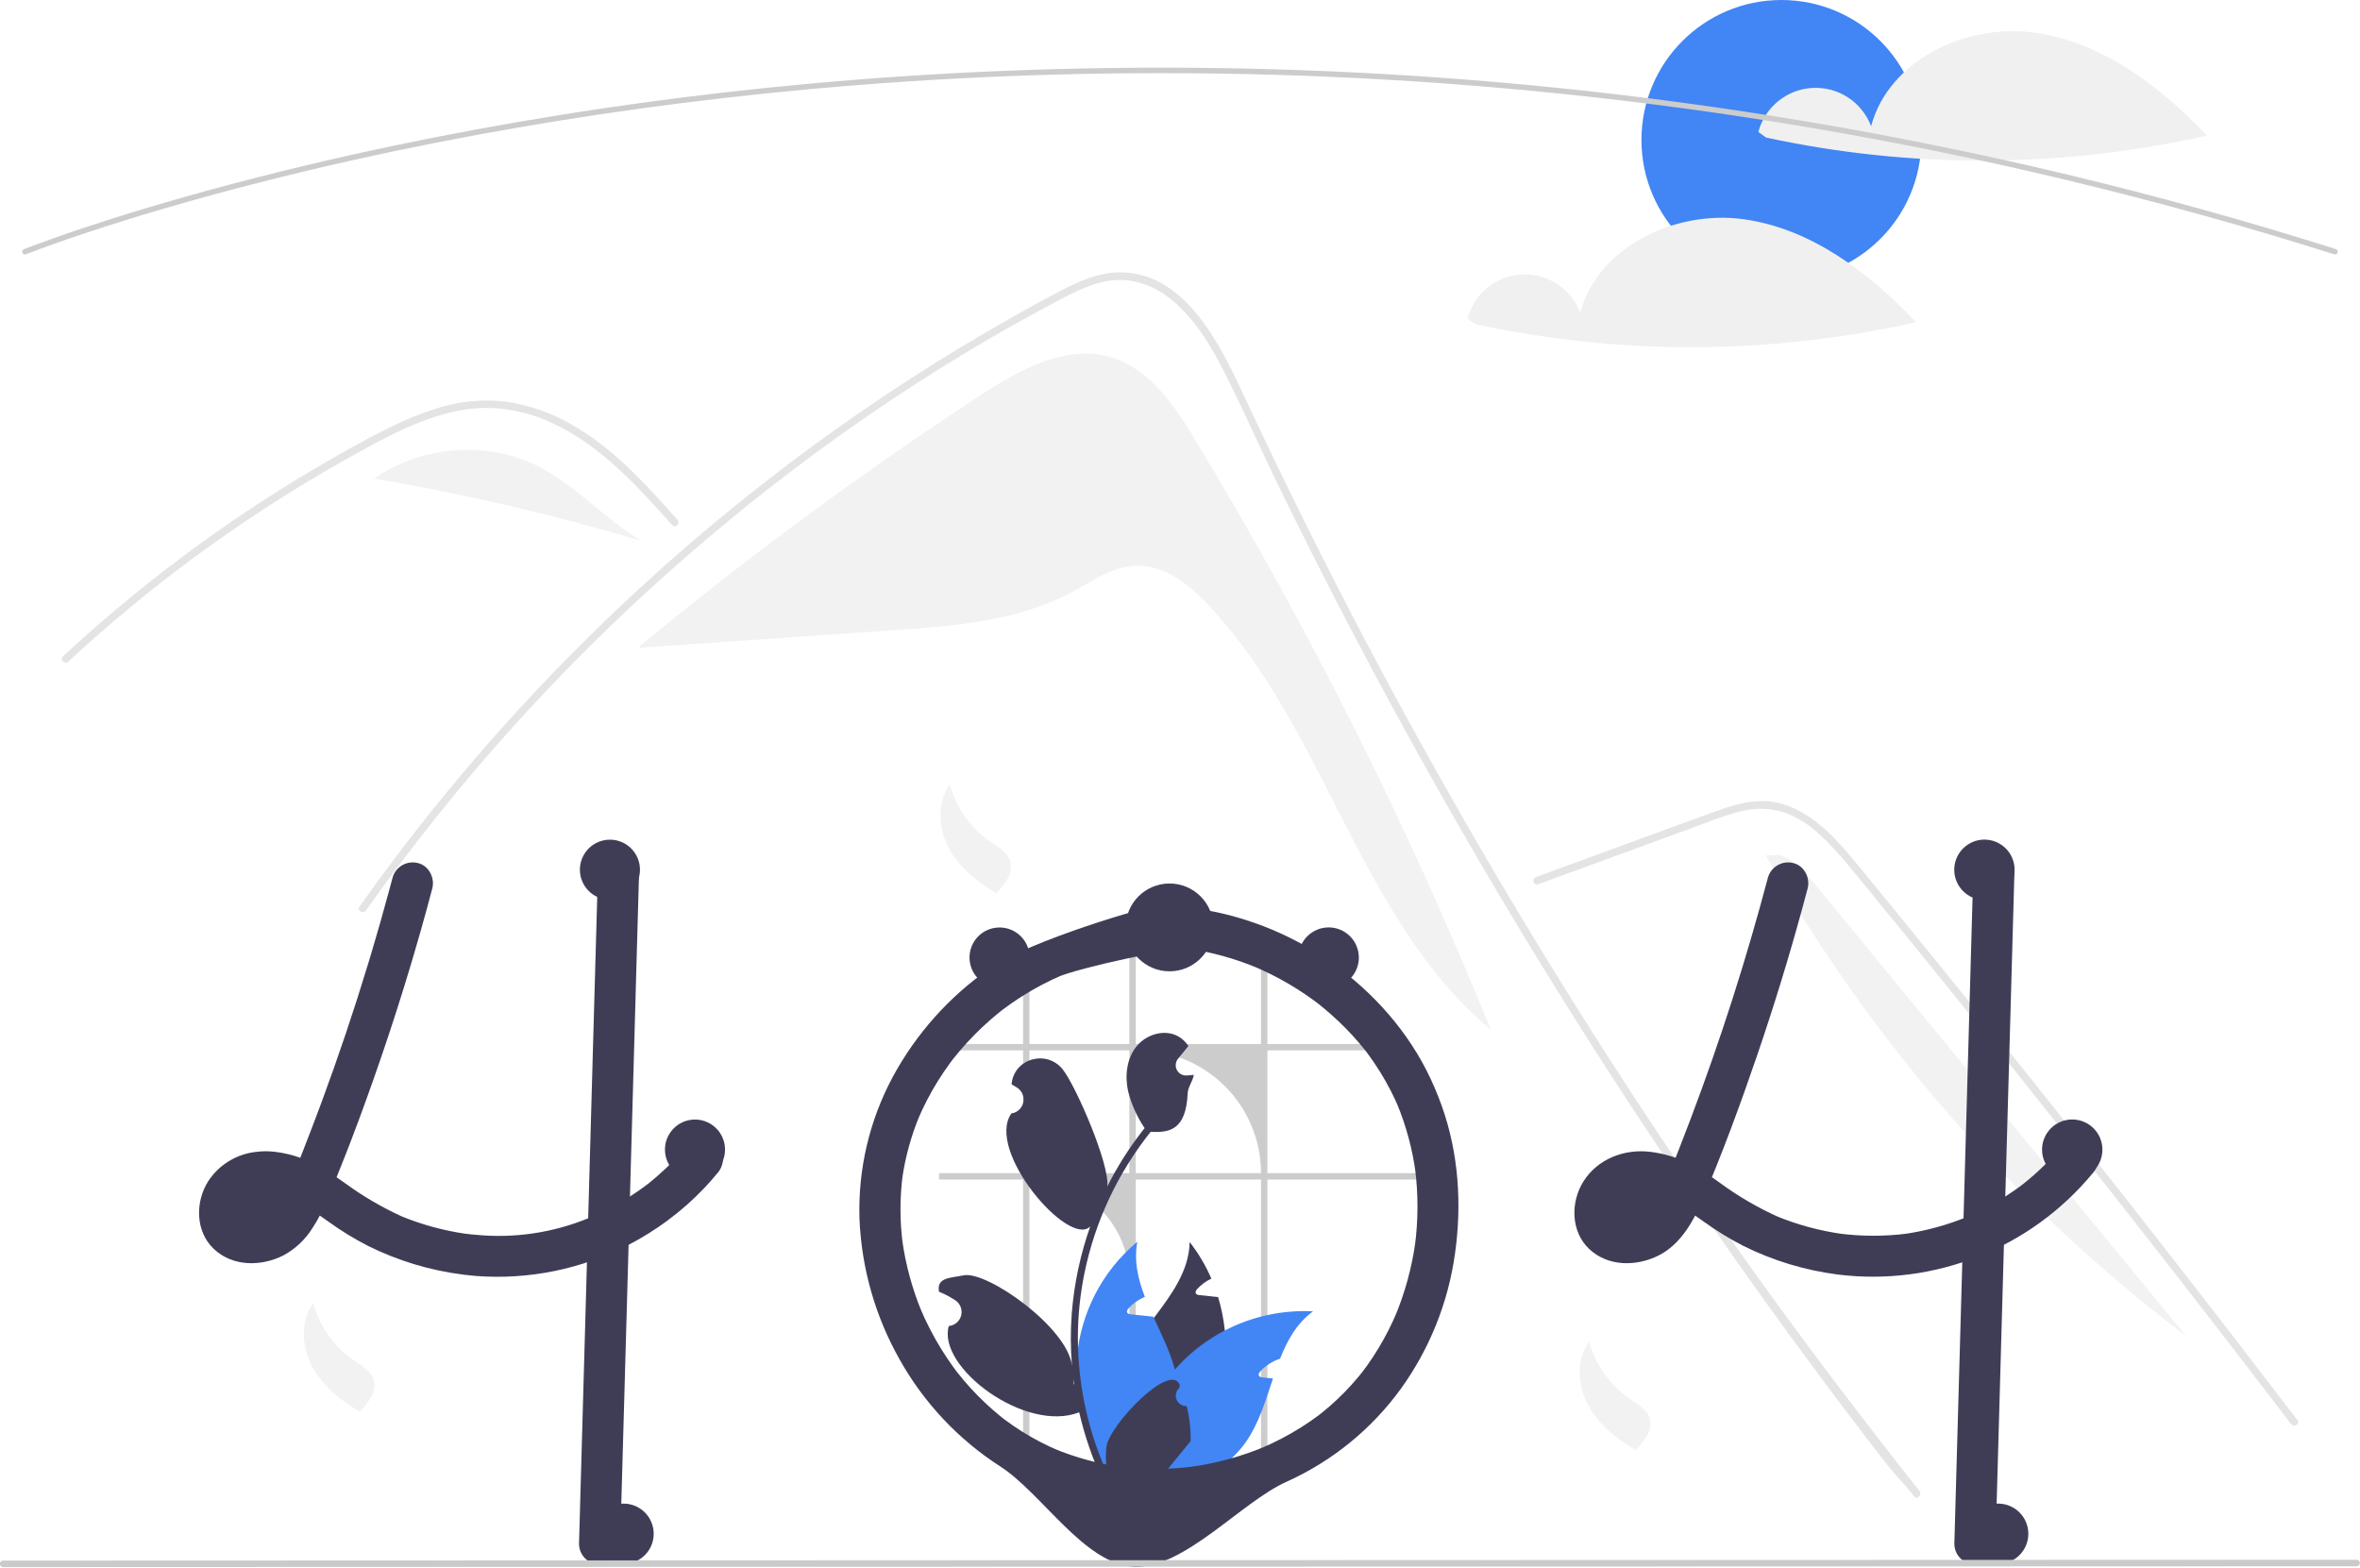
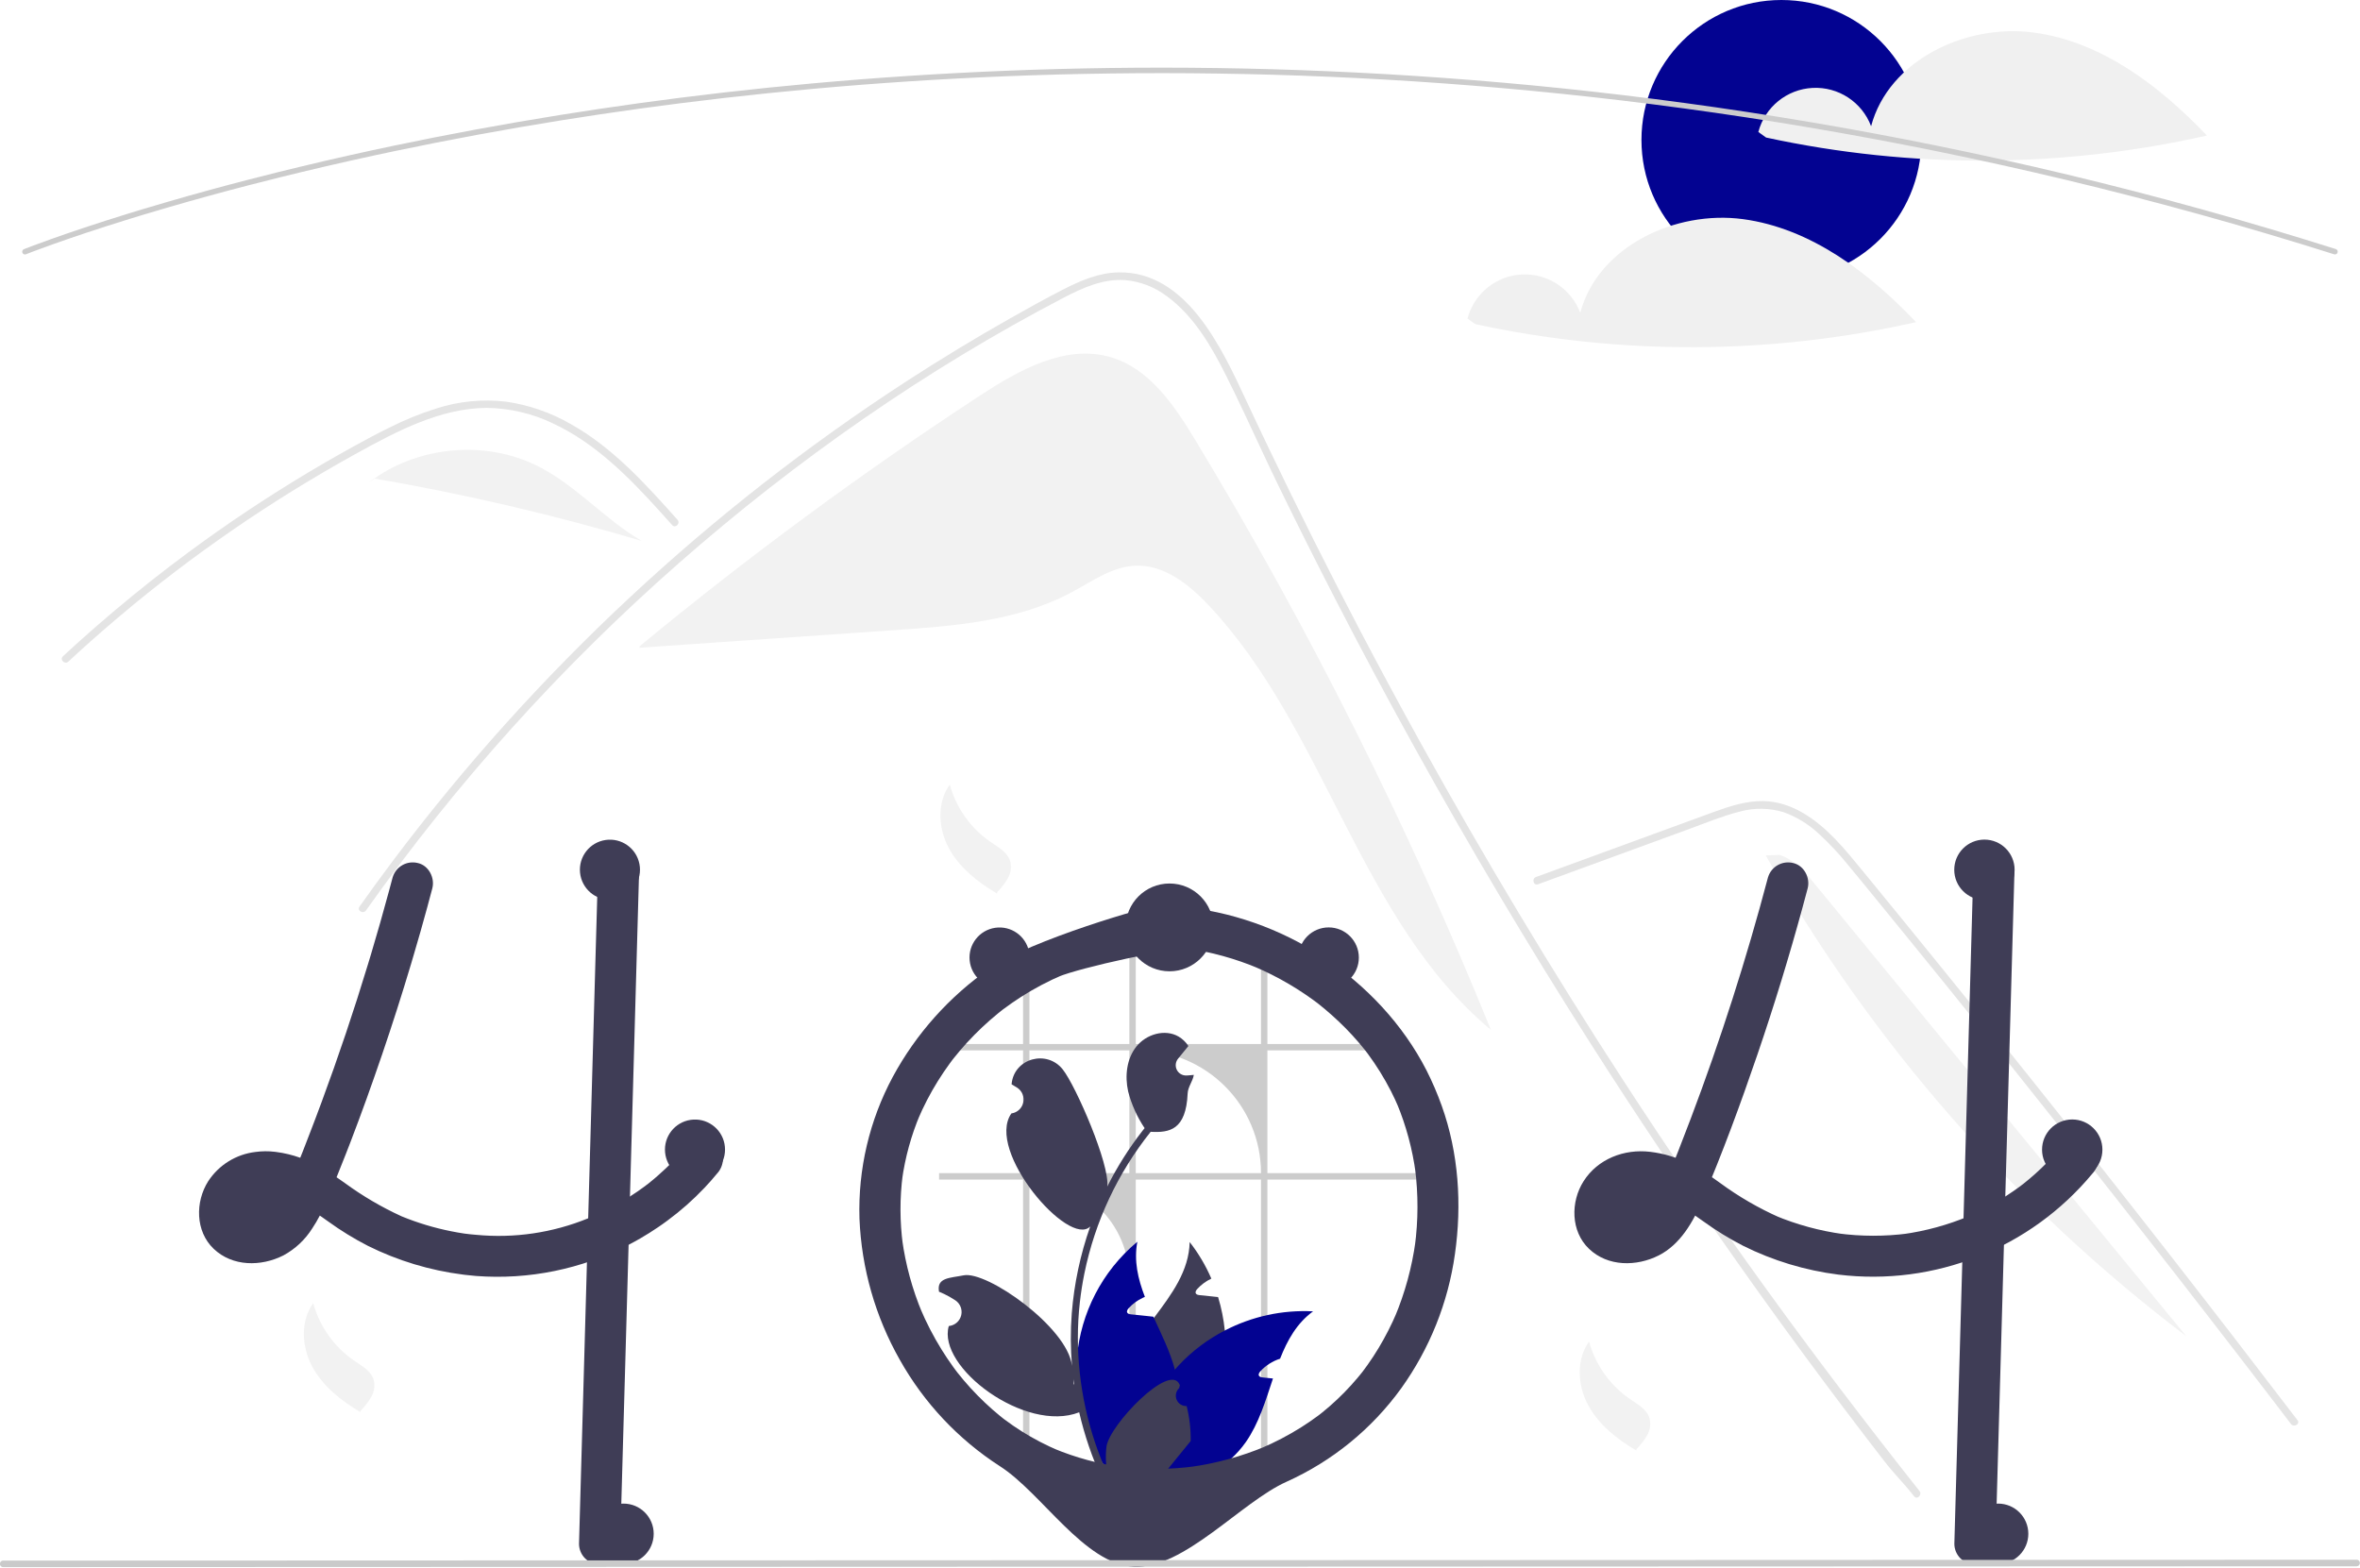
<svg xmlns="http://www.w3.org/2000/svg" data-name="Layer 1" viewBox="0 0 860.131 571.148">
  <path d="M605.67,324.953c-7.669-12.684-16.757-26.228-30.99-30.37-16.482-4.796-33.413,4.732-47.775,14.135a1392.157,1392.157,0,0,0-123.893,91.283l.043.492q46.226-3.188,92.451-6.376c22.265-1.535,45.296-3.283,64.972-13.816,7.467-3.997,14.745-9.336,23.206-9.708,10.512-.462,19.677,6.879,26.88,14.549,42.607,45.371,54.937,114.754,102.738,154.616A1516.995,1516.995,0,0,0,605.67,324.953Z" transform="translate(-169.9343 -164.426)" fill="#f2f2f2" />
  <path d="M867.571,709.781c-4.712-5.95-6.637-7.343-11.285-13.348q-56.764-73.416-106.708-151.792-33.924-53.23-64.483-108.504-14.549-26.278-28.3-52.969-10.67-20.695-20.865-41.638c-1.944-3.988-3.832-7.994-5.711-12.009-4.428-9.442-8.773-18.93-13.439-28.244-5.317-10.616-11.789-21.745-21.553-28.877a29.405,29.405,0,0,0-15.319-5.895c-7.948-.513-15.282,2.769-22.176,6.353-50.439,26.301-97.659,59.276-140.37,96.798A730.778,730.778,0,0,0,303.322,496.247c-1.008,1.439-3.392.064-2.374-1.384q6.009-8.498,12.257-16.813A734.817,734.817,0,0,1,500.805,303.064q18.248-11.826,37.183-22.542c6.362-3.603,12.752-7.16,19.251-10.497,6.371-3.273,13.137-6.215,20.416-6.325,24.77-.385,37.595,27.667,46.405,46.542q4.153,8.911,8.406,17.766,16.075,33.621,33.387,66.628,10.685,20.379,21.837,40.52,34.707,62.718,73.779,122.897c34.506,53.143,68.737,100.089,108.046,149.785C870.596,709.213,868.662,711.175,867.571,709.781Z" transform="translate(-169.9343 -164.426)" fill="#e4e4e4" />
  <path d="M414.916,355.804c-1.439-1.604-2.869-3.209-4.318-4.813-11.422-12.633-23.679-25.118-39.364-32.361a57.11,57.11,0,0,0-23.927-5.546c-8.562.028-16.932,2.273-24.843,5.418-3.74,1.494-7.398,3.19-11.001,4.996-4.116,2.072-8.159,4.281-12.183,6.509q-11.331,6.27-22.368,13.091-21.961,13.572-42.546,29.216-10.671,8.113-20.902,16.758-9.516,8.031-18.646,16.492c-1.302,1.201-3.245-.743-1.944-1.943,1.604-1.494,3.227-2.979,4.85-4.446q6.875-6.215,13.971-12.193,12.939-10.918,26.549-20.993,21.163-15.676,43.783-29.225,11.304-6.765,22.918-12.963c2.338-1.247,4.703-2.466,7.096-3.621a113.116,113.116,0,0,1,16.868-6.866,60.006,60.006,0,0,1,25.476-2.503,66.327,66.327,0,0,1,23.505,8.131c15.401,8.608,27.346,21.919,38.97,34.909C418.033,355.171,416.099,357.124,414.916,355.804Z" transform="translate(-169.9343 -164.426)" fill="#e4e4e4" />
  <path d="M730.477,486.711l36.905-13.498,18.323-6.702c5.968-2.183,11.921-4.667,18.09-6.23a28.539,28.539,0,0,1,16.374.209,37.738,37.738,0,0,1,12.771,7.917,103.64,103.64,0,0,1,10.475,11.186c3.989,4.794,7.92,9.639,11.868,14.467q24.441,29.891,48.563,60.041,24.121,30.15,47.92,60.556,23.857,30.48,47.385,61.216,2.882,3.765,5.76,7.534c1.06,1.388,3.449.02,2.375-1.388Q983.582,650.974,959.549,620.184q-24.092-30.864-48.516-61.466-24.424-30.601-49.179-60.937-6.167-7.558-12.354-15.099c-3.48-4.241-6.92-8.527-10.736-12.474-7.005-7.245-15.758-13.648-26.234-13.822-6.16-.102-12.121,1.852-17.844,3.923-6.17,2.232-12.325,4.506-18.486,6.759l-37.163,13.592-9.291,3.398c-1.649.603-.937,3.262.731,2.652Z" transform="translate(-169.9343 -164.426)" fill="#e4e4e4" />
  <path d="M366.377,334.526c-18.754-9.639-42.771-7.751-60.005,4.291a855.847,855.847,0,0,1,97.371,22.726C390.46,353.759,380.07,341.563,366.377,334.526Z" transform="translate(-169.9343 -164.426)" fill="#f2f2f2" />
  <path d="M306.188,338.784l-3.61,2.935c1.221-1.027,2.491-1.99,3.795-2.901C306.311,338.807,306.249,338.795,306.188,338.784Z" transform="translate(-169.9343 -164.426)" fill="#f2f2f2" />
  <path d="M831.549,486.846c-3.633-4.422-7.56-9.052-12.994-10.848l-5.073.2A575.436,575.436,0,0,0,966.749,651.418Q899.149,569.132,831.549,486.846Z" transform="translate(-169.9343 -164.426)" fill="#f2f2f2" />
  <path d="M516.084,450.367A37.481,37.481,0,0,0,531.015,471.325c2.82,1.92,6.157,3.762,7.122,7.035a8.379,8.379,0,0,1-.874,6.15,24.884,24.884,0,0,1-3.861,5.041l-.137.512c-6.998-4.147-13.656-9.393-17.522-16.551s-4.406-16.539.341-23.145" transform="translate(-169.9343 -164.426)" fill="#f2f2f2" />
  <path d="M749.084,653.367A37.481,37.481,0,0,0,764.015,674.325c2.82,1.92,6.157,3.762,7.122,7.035a8.379,8.379,0,0,1-.874,6.15,24.884,24.884,0,0,1-3.861,5.041l-.137.512c-6.998-4.147-13.656-9.393-17.522-16.551s-4.406-16.539.341-23.145" transform="translate(-169.9343 -164.426)" fill="#f2f2f2" />
  <path d="M284.084,639.367A37.481,37.481,0,0,0,299.015,660.325c2.82,1.92,6.157,3.762,7.122,7.035a8.379,8.379,0,0,1-.874,6.15,24.884,24.884,0,0,1-3.861,5.041l-.137.512c-6.998-4.147-13.656-9.393-17.522-16.551s-4.406-16.539.341-23.145" transform="translate(-169.9343 -164.426)" fill="#f2f2f2" />
-   <circle cx="649.249" cy="51" r="51" fill="#4285f4" />
+   <circle cx="649.249" cy="51" r="51" fill="#030391" />
  <path d="M911.219,176.296c-24.717-3.341-52.935,10.019-59.341,34.124a21.597,21.597,0,0,0-41.094,2.109l2.83,2.027a372.275,372.275,0,0,0,160.659-.726C957.079,195.76,935.935,179.637,911.219,176.296Z" transform="translate(-169.9343 -164.426)" fill="#f0f0f0" />
  <path d="M805.219,244.296c-24.717-3.341-52.935,10.019-59.341,34.124a21.597,21.597,0,0,0-41.094,2.109l2.83,2.027a372.275,372.275,0,0,0,160.659-.726C851.079,263.76,829.935,247.637,805.219,244.296Z" transform="translate(-169.9343 -164.426)" fill="#f0f0f0" />
  <path d="M1020.946,257.154a.982.982,0,0,1-.302-.047C756.237,173.489,523.199,184.424,374.264,208.321c-20.269,3.251-40.591,7.006-60.404,11.161-5.058,1.06-10.306,2.195-15.597,3.378-6.319,1.407-12.554,2.856-18.532,4.306q-3.873.917-7.595,1.849c-3.758.928-7.572,1.895-11.66,2.957-4.568,1.178-9.209,2.413-13.797,3.672a.442.442,0,0,1-.051.015l0.0.001c-5.183,1.415-10.338,2.871-15.323,4.325-2.698.779-5.304,1.548-7.799,2.307-.279.077-.526.151-.776.228l-.536.163c-.311.095-.617.188-.924.275l-.02.006 0.0.001-.812.252c-.968.293-1.912.579-2.841.864-24.545,7.566-38.038,12.949-38.171,13.002a1,1,0,1,1-.744-1.856c.134-.053,13.693-5.463,38.328-13.058.932-.286,1.879-.572,2.85-.866l.754-.234c.026-.01.052-.018.078-.025.305-.087.61-.18.919-.273l.537-.163c.268-.081.531-.161.801-.235,2.479-.754,5.093-1.524,7.798-2.307,4.987-1.455,10.147-2.911,15.334-4.328.016-.006.033-.01.049-.015v-.001c4.604-1.263,9.263-2.503,13.845-3.685,4.094-1.063,7.915-2.032,11.68-2.962q3.738-.93,7.609-1.853c5.985-1.451,12.233-2.902,18.563-4.312,5.299-1.184,10.556-2.322,15.622-3.383,19.843-4.162,40.198-7.923,60.497-11.179C523.096,182.415,756.467,171.463,1021.246,255.201a1.0 1,0,0,1-.301,1.953Z" transform="translate(-169.9343 -164.426)" fill="#ccc" />
  <path d="M432.923,584.266a6.729,6.729,0,0,0-1.7-2.67,6.43,6.43,0,0,0-.92-.71c-2.61-1.74-6.51-2.13-8.99,0a5.81,5.81,0,0,0-.69.71q-1.11,1.365-2.28,2.67c-1.28,1.46-2.59,2.87-3.96,4.24-.39.38-.78.77-1.18,1.15-.23.23-.46.45-.69.67-.88.84-1.78,1.65-2.69,2.45-.48.43-.96.85-1.45,1.26-.73.61-1.46,1.22-2.2,1.81-.07.05-.14.1-.21.16-.02.01-.03.03-.05.04-.01,0-.02,0-.03.02a.179.179,0,0,0-.07.05c-.22.15-.37.25-.48.34.04-.02.08-.05.12-.07-.18.14-.37.28-.55.42-1.75,1.29-3.54,2.53-5.37,3.69a99.21,99.21,0,0,1-14.22,7.55c-.33.13-.67.27-1.01.4a85.97,85.97,0,0,1-40.85,6.02q-2.13-.165-4.26-.45c-1.64-.24-3.27-.53-4.89-.86a97.932,97.932,0,0,1-18.02-5.44,118.652,118.652,0,0,1-20.66-12.12c-1-.71-2.01-1.42-3.02-2.11,1.15-2.82,2.28-5.64,3.38-8.48.55-1.37,1.08-2.74,1.6-4.12,4.09-10.63,7.93-21.36,11.61-32.13q5.58-16.365,10.53-32.92.51-1.68.99-3.36,2.595-8.745,4.98-17.53c.15-.57.31-1.13.45-1.7q.69-2.52,1.35-5.04c1-3.79-1.26-8.32-5.24-9.23a7.634,7.634,0,0,0-9.22,5.24c-.43,1.62-.86,3.23-1.3,4.85q-3.165,11.745-6.66,23.41-.51,1.68-1.02,3.36-7.71,25.41-16.93,50.31-1.11,3.015-2.25,6.01c-.37.98-.74,1.96-1.12,2.94-.73,1.93-1.48,3.86-2.23,5.79-.43,1.13-.87,2.26-1.31,3.38-.29.71-.57,1.42-.85,2.12a41.809,41.809,0,0,0-8.81-2.12l-.48-.06a27.397,27.397,0,0,0-7.01.06,23.914,23.914,0,0,0-17.24,10.66c-4.77,7.51-4.71,18.25,1.98,24.63,6.89,6.57,17.32,6.52,25.43,2.41a28.351,28.351,0,0,0,10.52-9.86,50.569,50.569,0,0,0,2.74-4.65c.21.14.42.28.63.43.8.56,1.6,1.13,2.39,1.69a111.738,111.738,0,0,0,14.51,8.91,108.359,108.359,0,0,0,34.62,10.47c.27.03.53.07.8.1,1.33.17,2.67.3,4.01.41a103.782,103.782,0,0,0,55.58-11.36q2.175-1.125,4.31-2.36,3.315-1.92,6.48-4.08c1.15-.78,2.27-1.57,3.38-2.4a101.042,101.042,0,0,0,13.51-11.95q2.355-2.475,4.51-5.11a8.061,8.061,0,0,0,2.2-5.3A7.564,7.564,0,0,0,432.923,584.266Zm-165.59,23.82c.21-.15.42-.31.62-.47C267.893,607.766,267.603,607.936,267.333,608.086Zm3.21-3.23c-.23.26-.44.52-.67.78a23.366,23.366,0,0,1-2.25,2.2c-.11.1-.23.2-.35.29a.01.01,0,0,0-.01.01,3.804,3.804,0,0,0-.42.22q-.645.39-1.32.72a17.005,17.005,0,0,1-2.71.75,16.799,16.799,0,0,1-2.13.02h-.02a14.823,14.823,0,0,1-1.45-.4c-.24-.12-.47-.26-.7-.4-.09-.08-.17-.16-.22-.21a2.44,2.44,0,0,1-.27-.29.01.01,0,0,0-.01-.01c-.11-.2-.23-.4-.34-.6a.031.031,0,0,1-.01-.02c-.08-.25-.15-.51-.21-.77a12.511,12.511,0,0,1,.01-1.37,13.467,13.467,0,0,1,.54-1.88,11.068,11.068,0,0,1,.69-1.26c.02-.04.12-.2.23-.38.01-.01.01-.01.01-.02.15-.17.3-.35.46-.51.27-.3.56-.56.85-.83a18.022,18.022,0,0,1,1.75-1.01,19.481,19.481,0,0,1,2.93-.79,24.989,24.989,0,0,1,4.41.04,30.301,30.301,0,0,1,4.1,1.01,36.945,36.945,0,0,1-2.77,4.54C270.623,604.746,270.583,604.806,270.543,604.856Zm-11.12-3.29a2.18,2.18,0,0,1-.31.39A1.409,1.409,0,0,1,259.423,601.566Z" transform="translate(-169.9343 -164.426)" fill="#3f3d56" />
  <path d="M402.863,482.136q-.135,4.71-.27,9.42-.285,10.455-.59,20.92-.315,11.775-.66,23.54-.165,6.075-.34,12.15-.465,16.365-.92,32.72c-.03,1.13-.07,2.25-.1,3.38q-.225,8.115-.45,16.23-.255,8.805-.5,17.61-.18,6.6-.37,13.21-1.35,47.895-2.7,95.79a7.648,7.648,0,0,1-7.5,7.5,7.561,7.561,0,0,1-7.5-7.5q.75-26.94,1.52-53.88.675-24.36,1.37-48.72.225-8.025.45-16.06.345-12.09.68-24.18c.03-1.13.07-2.25.1-3.38.02-.99.05-1.97.08-2.96q.66-23.475,1.32-46.96.27-9.24.52-18.49.3-10.545.6-21.08c.09-3.09.17-6.17.26-9.26a7.648,7.648,0,0,1,7.5-7.5A7.561,7.561,0,0,1,402.863,482.136Z" transform="translate(-169.9343 -164.426)" fill="#3f3d56" />
  <path d="M814.291,484.217a893.238,893.238,0,0,1-28.161,87.941c-3.007,7.946-6.083,15.877-9.371,23.712l.756-1.792a54.583,54.583,0,0,1-5.59,10.612q-.229.321-.467.636,1.166-1.49.443-.589c-.254.301-.505.602-.768.895a23.664,23.664,0,0,1-2.249,2.203q-.301.258-.612.504l.938-.729c-.109.257-.873.597-1.111.743a18.254,18.254,0,0,1-2.405,1.219l1.792-.756a19.086,19.086,0,0,1-4.231,1.161l1.994-.268a17.021,17.021,0,0,1-4.298.046l1.994.268a14.002,14.002,0,0,1-3.405-.917l1.792.756a12.012,12.012,0,0,1-1.679-.896c-.271-.177-1.105-.809-.015.025,1.133.866.146.074-.088-.156-.194-.192-.37-.4-.56-.595-.882-.905.996,1.557.397.499a18.182,18.182,0,0,1-.878-1.637l.756,1.792a11.925,11.925,0,0,1-.728-2.651l.268,1.994a13.651,13.651,0,0,1-.003-3.405l-.268,1.994a15.964,15.964,0,0,1,.995-3.68l-.756,1.792a16.729,16.729,0,0,1,1.178-2.298,6.729,6.729,0,0,1,.729-1.071c.049.016-1.269,1.513-.569.757.183-.198.354-.406.539-.602.296-.314.614-.601.926-.898,1.045-.994-1.462.966-.257.179a19.049,19.049,0,0,1,2.749-1.499l-1.792.756a20.311,20.311,0,0,1,4.995-1.34l-1.994.268a25.628,25.628,0,0,1,6.461.076l-1.994-.268a33.211,33.211,0,0,1,7.892,2.22l-1.792-.756c5.39,2.314,10.163,5.749,14.928,9.118a111.95,111.95,0,0,0,14.506,8.906,108.388,108.388,0,0,0,34.622,10.474,103.933,103.933,0,0,0,92.586-36.752,8.078,8.078,0,0,0,2.197-5.303,7.632,7.632,0,0,0-2.197-5.303c-2.752-2.526-7.949-3.239-10.607,0a95.636,95.636,0,0,1-8.107,8.727q-2.017,1.914-4.142,3.71-1.214,1.026-2.461,2.011c-.393.311-1.619,1.138.263-.197-.431.306-.845.64-1.271.955a99.269,99.269,0,0,1-20.332,11.565l1.792-.756a96.836,96.836,0,0,1-24.171,6.622l1.994-.268a97.643,97.643,0,0,1-25.754-.038l1.994.268a99.8,99.8,0,0,1-24.857-6.77l1.792.756a116.025,116.025,0,0,1-21.736-12.591,86.877,86.877,0,0,0-11.113-6.994,42.824,42.824,0,0,0-14.438-4.389c-9.439-1.111-19.057,2.566-24.246,10.72-4.776,7.505-4.714,18.244,1.974,24.625,6.888,6.572,17.318,6.517,25.436,2.406,7.817-3.959,12.513-12.185,15.815-19.942,7.431-17.455,14.01-35.314,20.14-53.263q9.097-26.637,16.499-53.813.917-3.366,1.807-6.739c1.001-3.789-1.261-8.32-5.238-9.226a7.633,7.633,0,0,0-9.226,5.238Z" transform="translate(-169.9343 -164.426)" fill="#3f3d56" />
  <path d="M889.124,482.136l-2.7,95.793-2.685,95.294-1.518,53.884a7.565,7.565,0,0,0,7.5,7.5,7.649,7.649,0,0,0,7.5-7.5l2.7-95.793,2.685-95.294,1.518-53.884a7.565,7.565,0,0,0-7.5-7.5,7.649,7.649,0,0,0-7.5,7.5Z" transform="translate(-169.9343 -164.426)" fill="#3f3d56" />
  <path d="M629.526,700.361h2.329V594.319h54.329v-2.323H631.855V547.252H673.81q-.923-1.173-1.899-2.317H631.855V515.382c-.77-.328-1.547-.645-2.329-.944V544.935h-45.652V507.07c-.782.036-1.553.09-2.329.155v37.71h-36.42V516.684c-.782.346-1.553.711-2.317,1.093V544.935h-30.616v2.317h30.616v44.744h-30.616v2.323h30.616V700.361h2.317V594.319a36.413,36.413,0,0,1,36.42,36.42v69.622h2.329V594.319h45.652Zm-84.401-108.365V547.252h36.42v44.744Zm38.749,0V547.252h.914a44.741,44.741,0,0,1,44.738,44.744Z" transform="translate(-169.9343 -164.426)" opacity="0.2" />
  <path d="M615.303,668.566a63.059,63.059,0,0,1-20.05,33.7c-.74.64-1.48,1.26-2.25,1.87q-2.805.255-5.57.52c-1.53.14-3.04.29-4.54.43l-.27.03-.19-1.64-.76-6.64a37.623,37.623,0,0,1-3.3-32.44c2.64-7.12,7.42-13.41,12.12-19.65,6.49-8.62,12.8-17.14,13.03-27.65a60.544,60.544,0,0,1,7.9,13.33,16.432,16.432,0,0,0-5.12,3.77c-.41.45-.82,1.08-.54,1.62.24.46.84.57,1.36.63,1.25.13,2.51.26,3.76.39,1,.11,2,.21,3,.32a63.99,63.99,0,0,1,2.45,12.18A61.189,61.189,0,0,1,615.303,668.566Z" transform="translate(-169.9343 -164.426)" fill="#3f3d56" />
-   <path d="M648.503,642.356c-5.9,4.29-9.35,10.46-12.03,17.26a16.628,16.628,0,0,0-7.17,4.58c-.41.45-.82,1.08-.54,1.62.24.46.84.57,1.36.63,1.25.13,2.51.26,3.76.39-2.68,8.04-5.14,16.36-9.88,23.15a36.989,36.989,0,0,1-12.03,10.91,38.492,38.492,0,0,1-4.02,1.99q-7.62.585-14.95,1.25-2.805.255-5.57.52c-1.53.14-3.04.29-4.54.43q-.015-.825,0-1.65a63.304,63.304,0,0,1,15.25-39.86c.45-.52.91-1.03,1.38-1.54a61.792,61.792,0,0,1,16.81-12.7A62.654,62.654,0,0,1,648.503,642.356Z" transform="translate(-169.9343 -164.426)" fill="#4285f4" />
-   <path d="M589.163,699.526l-1.15,3.4-.58,1.73c-1.53.14-3.04.29-4.54.43l-.27.03c-1.66.17-3.31.34-4.96.51-.43-.5-.86-1.01-1.28-1.53a62.03,62.03,0,0,1,8.07-87.11c-1.32,6.91.22,13.53,2.75,20.1-.27.11-.53.22-.78.34a16.432,16.432,0,0,0-5.12,3.77c-.41.45-.82,1.08-.54,1.62.24.46.84.57,1.36.63,1.25.13,2.51.26,3.76.39,1,.11,2,.21,3,.32q.705.075,1.41.15c.07.15.13.29.2.44,2.85,6.18,5.92,12.39,7.65,18.83a43.666,43.666,0,0,1,1.02,4.91A37.604,37.604,0,0,1,589.163,699.526Z" transform="translate(-169.9343 -164.426)" fill="#4285f4" />
+   <path d="M648.503,642.356c-5.9,4.29-9.35,10.46-12.03,17.26a16.628,16.628,0,0,0-7.17,4.58c-.41.45-.82,1.08-.54,1.62.24.46.84.57,1.36.63,1.25.13,2.51.26,3.76.39-2.68,8.04-5.14,16.36-9.88,23.15a36.989,36.989,0,0,1-12.03,10.91,38.492,38.492,0,0,1-4.02,1.99q-7.62.585-14.95,1.25-2.805.255-5.57.52c-1.53.14-3.04.29-4.54.43q-.015-.825,0-1.65a63.304,63.304,0,0,1,15.25-39.86c.45-.52.91-1.03,1.38-1.54a61.792,61.792,0,0,1,16.81-12.7A62.654,62.654,0,0,1,648.503,642.356Z" transform="translate(-169.9343 -164.426)" fill="#030391" />
+   <path d="M589.163,699.526l-1.15,3.4-.58,1.73c-1.53.14-3.04.29-4.54.43l-.27.03c-1.66.17-3.31.34-4.96.51-.43-.5-.86-1.01-1.28-1.53a62.03,62.03,0,0,1,8.07-87.11c-1.32,6.91.22,13.53,2.75,20.1-.27.11-.53.22-.78.34a16.432,16.432,0,0,0-5.12,3.77c-.41.45-.82,1.08-.54,1.62.24.46.84.57,1.36.63,1.25.13,2.51.26,3.76.39,1,.11,2,.21,3,.32q.705.075,1.41.15c.07.15.13.29.2.44,2.85,6.18,5.92,12.39,7.65,18.83a43.666,43.666,0,0,1,1.02,4.91A37.604,37.604,0,0,1,589.163,699.526Z" transform="translate(-169.9343 -164.426)" fill="#030391" />
  <path d="M689.821,554.487c-8.609-16.792-21.946-30.921-37.632-41.304a114.237,114.237,0,0,0-52.563-18.38q-3.69-.335-7.399-.393c-2.921-.044-46.866,12.632-61.587,22.982a114.295,114.295,0,0,0-35.333,39.527,102.5,102.5,0,0,0-12.126,51.633,113.564,113.564,0,0,0,14.703,51.476,110.475,110.475,0,0,0,36.444,38.746C549.667,708.561,565.074,734.51,583.183,735.426c18.246.923,39.054-23.555,55.695-30.987a104.425,104.425,0,0,0,41.726-34.005,110.25,110.25,0,0,0,19.599-48.948c2.574-18.083,1.374-36.733-4.801-54.016a111.86,111.86,0,0,0-5.58-12.983c-1.78-3.505-6.996-4.796-10.261-2.691a7.68,7.68,0,0,0-2.691,10.261q1.568,3.088,2.915,6.278l-.756-1.792a101.151,101.151,0,0,1,6.876,25.538l-.268-1.994a109.229,109.229,0,0,1-.066,28.683l.268-1.994a109.734,109.734,0,0,1-7.555,27.674l.756-1.792a104.212,104.212,0,0,1-6.672,13.098q-1.923,3.186-4.081,6.222c-.632.888-1.283,1.761-1.939,2.631-.856,1.136,1.167-1.483.282-.369-.151.19-.3.38-.452.569q-.681.852-1.382,1.688a93.613,93.613,0,0,1-10.176,10.384q-1.366,1.192-2.778,2.331c-.469.378-.932.773-1.421,1.125.019-.013,1.58-1.199.656-.511-.29.216-.579.436-.87.652q-2.91,2.156-5.974,4.092a103.485,103.485,0,0,1-14.756,7.713l1.792-.756a109.215,109.215,0,0,1-27.597,7.552l1.994-.268a108.154,108.154,0,0,1-28.589.051l1.994.268a99.835,99.835,0,0,1-25.095-6.784l1.792.756a93.643,93.643,0,0,1-13.416-6.991q-3.174-2-6.184-4.247c-.286-.214-.57-.43-.855-.645-.915-.691.658.51.67.518a19.169,19.169,0,0,1-1.535-1.225q-1.454-1.184-2.861-2.422a101.989,101.989,0,0,1-10.493-10.709q-1.213-1.434-2.374-2.911c-.335-.426-.947-1.29.404.529-.178-.239-.362-.474-.542-.712q-.647-.858-1.276-1.728-2.203-3.048-4.188-6.246a109.29,109.29,0,0,1-7.805-15.108l.756,1.792a106.588,106.588,0,0,1-7.34-26.837l.268,1.994a97.866,97.866,0,0,1-.048-25.636l-.268,1.994A94.673,94.673,0,0,1,505.276,570.55l-.756,1.792a101.557,101.557,0,0,1,7.195-13.856q2.066-3.323,4.378-6.485.525-.718,1.062-1.428c.324-.428,1.215-1.493-.305.388.149-.184.293-.374.439-.56q1.269-1.608,2.6-3.165A107.402,107.402,0,0,1,530.772,536.215q1.474-1.292,2.995-2.529.691-.562,1.391-1.113c.187-.147.376-.291.562-.439-1.997,1.59-.555.433-.102.093q3.134-2.348,6.435-4.461a103.644,103.644,0,0,1,15.387-8.108l-1.792.756c7.76-3.258,42.141-10.949,48.394-10.11l-1.994-.268A106.225,106.225,0,0,1,628.768,517.419l-1.792-.756a110.313,110.313,0,0,1,12.6,6.329q3.043,1.784,5.967,3.763,1.384.937,2.738,1.915.677.489,1.346.989c.248.185.494.373.741.558,1.039.779-1.431-1.128-.342-.267a110.843,110.843,0,0,1,10.368,9.253q2.401,2.445,4.637,5.045,1.147,1.334,2.246,2.708c.364.455,1.605,2.101.084.085.372.493.747.982,1.114,1.479a97.977,97.977,0,0,1,8.392,13.538c1.793,3.498,6.987,4.802,10.261,2.691A7.677,7.677,0,0,0,689.821,554.487Z" transform="translate(-169.9343 -164.426)" fill="#3f3d56" />
  <path d="M602.431,676.882a3.78,3.78,0,0,1-2.739-6.551c.095-.379.164-.651.259-1.03q-.051-.124-.103-.247c-3.48-8.298-25.685,14.833-26.645,22.632a30.029,30.029,0,0,0,.527,10.328A120.392,120.392,0,0,1,562.778,652.01a116.202,116.202,0,0,1,.721-12.963q.597-5.293,1.657-10.511a121.787,121.787,0,0,1,24.151-51.616c6.874.384,12.898-.663,13.48-13.985.103-2.37,1.861-4.422,2.248-6.756-.656.086-1.323.14-1.979.183-.204.011-.42.021-.624.032l-.077.003a3.745,3.745,0,0,1-3.076-6.101q.425-.523.851-1.046c.43-.538.871-1.065,1.302-1.603a1.865,1.865,0,0,0,.14-.161c.495-.613.99-1.216,1.485-1.829a10.829,10.829,0,0,0-3.55-3.432c-4.959-2.905-11.801-.893-15.384,3.593-3.593,4.486-4.271,10.779-3.023,16.384a43.398,43.398,0,0,0,6.003,13.383c-.269.344-.549.678-.818,1.022a122.574,122.574,0,0,0-12.794,20.268c1.016-7.939-11.412-36.608-16.218-42.681-5.773-7.294-17.611-4.111-18.628,5.136q-.015.134-.029.268,1.071.604,2.096,1.282a5.127,5.127,0,0,1-2.067,9.33l-.105.016c-9.556,13.644,21.077,49.155,28.745,41.181a125.11,125.11,0,0,0-6.734,31.693,118.664,118.664,0,0,0,.086,19.16l-.032-.226C558.902,648.154,529.674,627.514,521.139,629.233c-4.917.99-9.76.765-9.013,5.725q.018.119.036.237a34.442,34.442,0,0,1,3.862,1.861q1.071.604,2.096,1.282a5.127,5.127,0,0,1-2.067,9.33l-.105.016c-.075.011-.14.022-.215.032-4.35,14.966,27.907,39.12,47.518,31.435h.011a125.075,125.075,0,0,0,8.402,24.528H601.679c.108-.334.204-.678.301-1.011a34.102,34.102,0,0,1-8.305-.495c2.227-2.733,4.454-5.487,6.681-8.219a1.861,1.861,0,0,0,.14-.161c1.13-1.398,2.27-2.786,3.399-4.185l.001-.002a49.952,49.952,0,0,0-1.464-12.725Zm-34.371-67.613.016-.021-.016.043Zm-6.648,59.932-.258-.581c.011-.42.011-.839,0-1.269,0-.118-.021-.237-.021-.355.097.742.183,1.485.29,2.227Z" transform="translate(-169.9343 -164.426)" fill="#3f3d56" />
  <circle cx="95.249" cy="439" r="11" fill="#3f3d56" />
  <circle cx="227.249" cy="559" r="11" fill="#3f3d56" />
  <circle cx="728.249" cy="559" r="11" fill="#3f3d56" />
  <circle cx="755.249" cy="419" r="11" fill="#3f3d56" />
  <circle cx="723.249" cy="317" r="11" fill="#3f3d56" />
  <path d="M434.183,583.426a10.949,10.949,0,1,1-.21-2.16A10.992,10.992,0,0,1,434.183,583.426Z" transform="translate(-169.9343 -164.426)" fill="#3f3d56" />
  <circle cx="484.249" cy="349" r="11" fill="#3f3d56" />
  <path d="M545.183,513.426a10.949,10.949,0,1,1-.21-2.16A10.992,10.992,0,0,1,545.183,513.426Z" transform="translate(-169.9343 -164.426)" fill="#3f3d56" />
  <path d="M403.183,481.426a10.949,10.949,0,1,1-.21-2.16A10.992,10.992,0,0,1,403.183,481.426Z" transform="translate(-169.9343 -164.426)" fill="#3f3d56" />
  <circle cx="599.249" cy="443" r="11" fill="#3f3d56" />
  <circle cx="426.249" cy="338" r="16" fill="#3f3d56" />
  <path d="M1028.875,735.267l-857.75.307a1.191,1.191,0,1,1,0-2.381l857.75-.307a1.191,1.191,0,0,1,0,2.381Z" transform="translate(-169.9343 -164.426)" fill="#cacaca" />
</svg>
